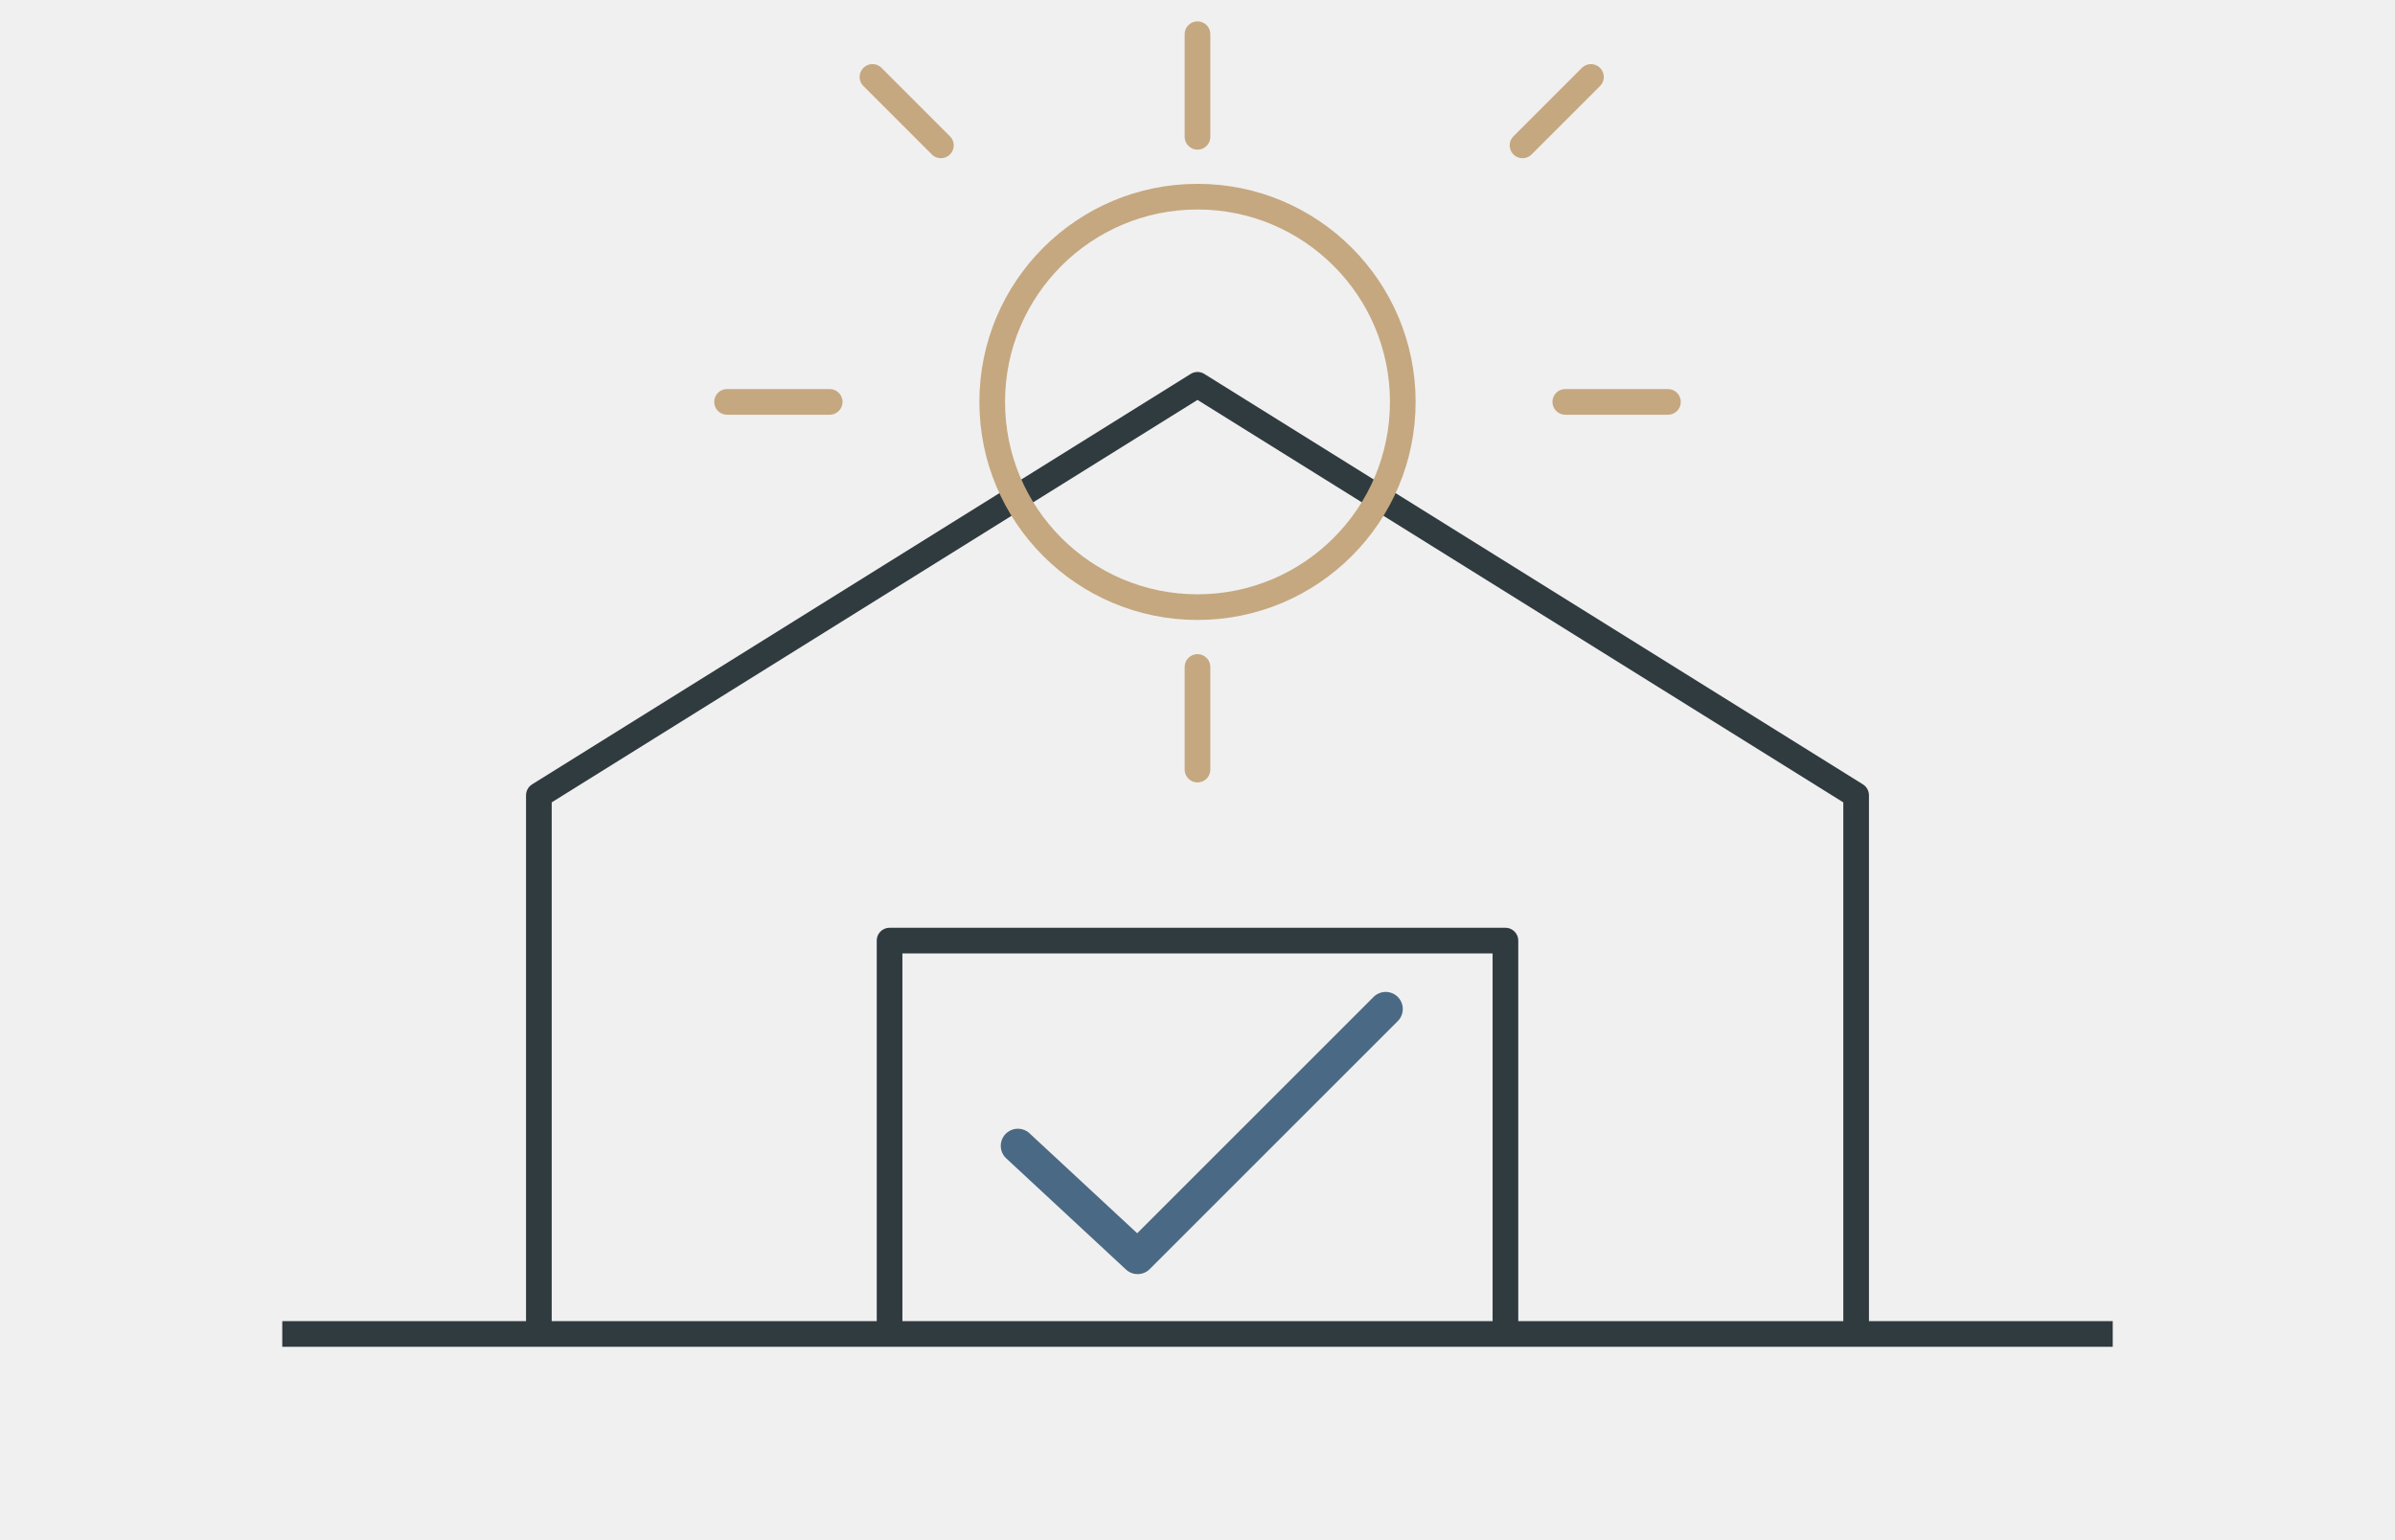
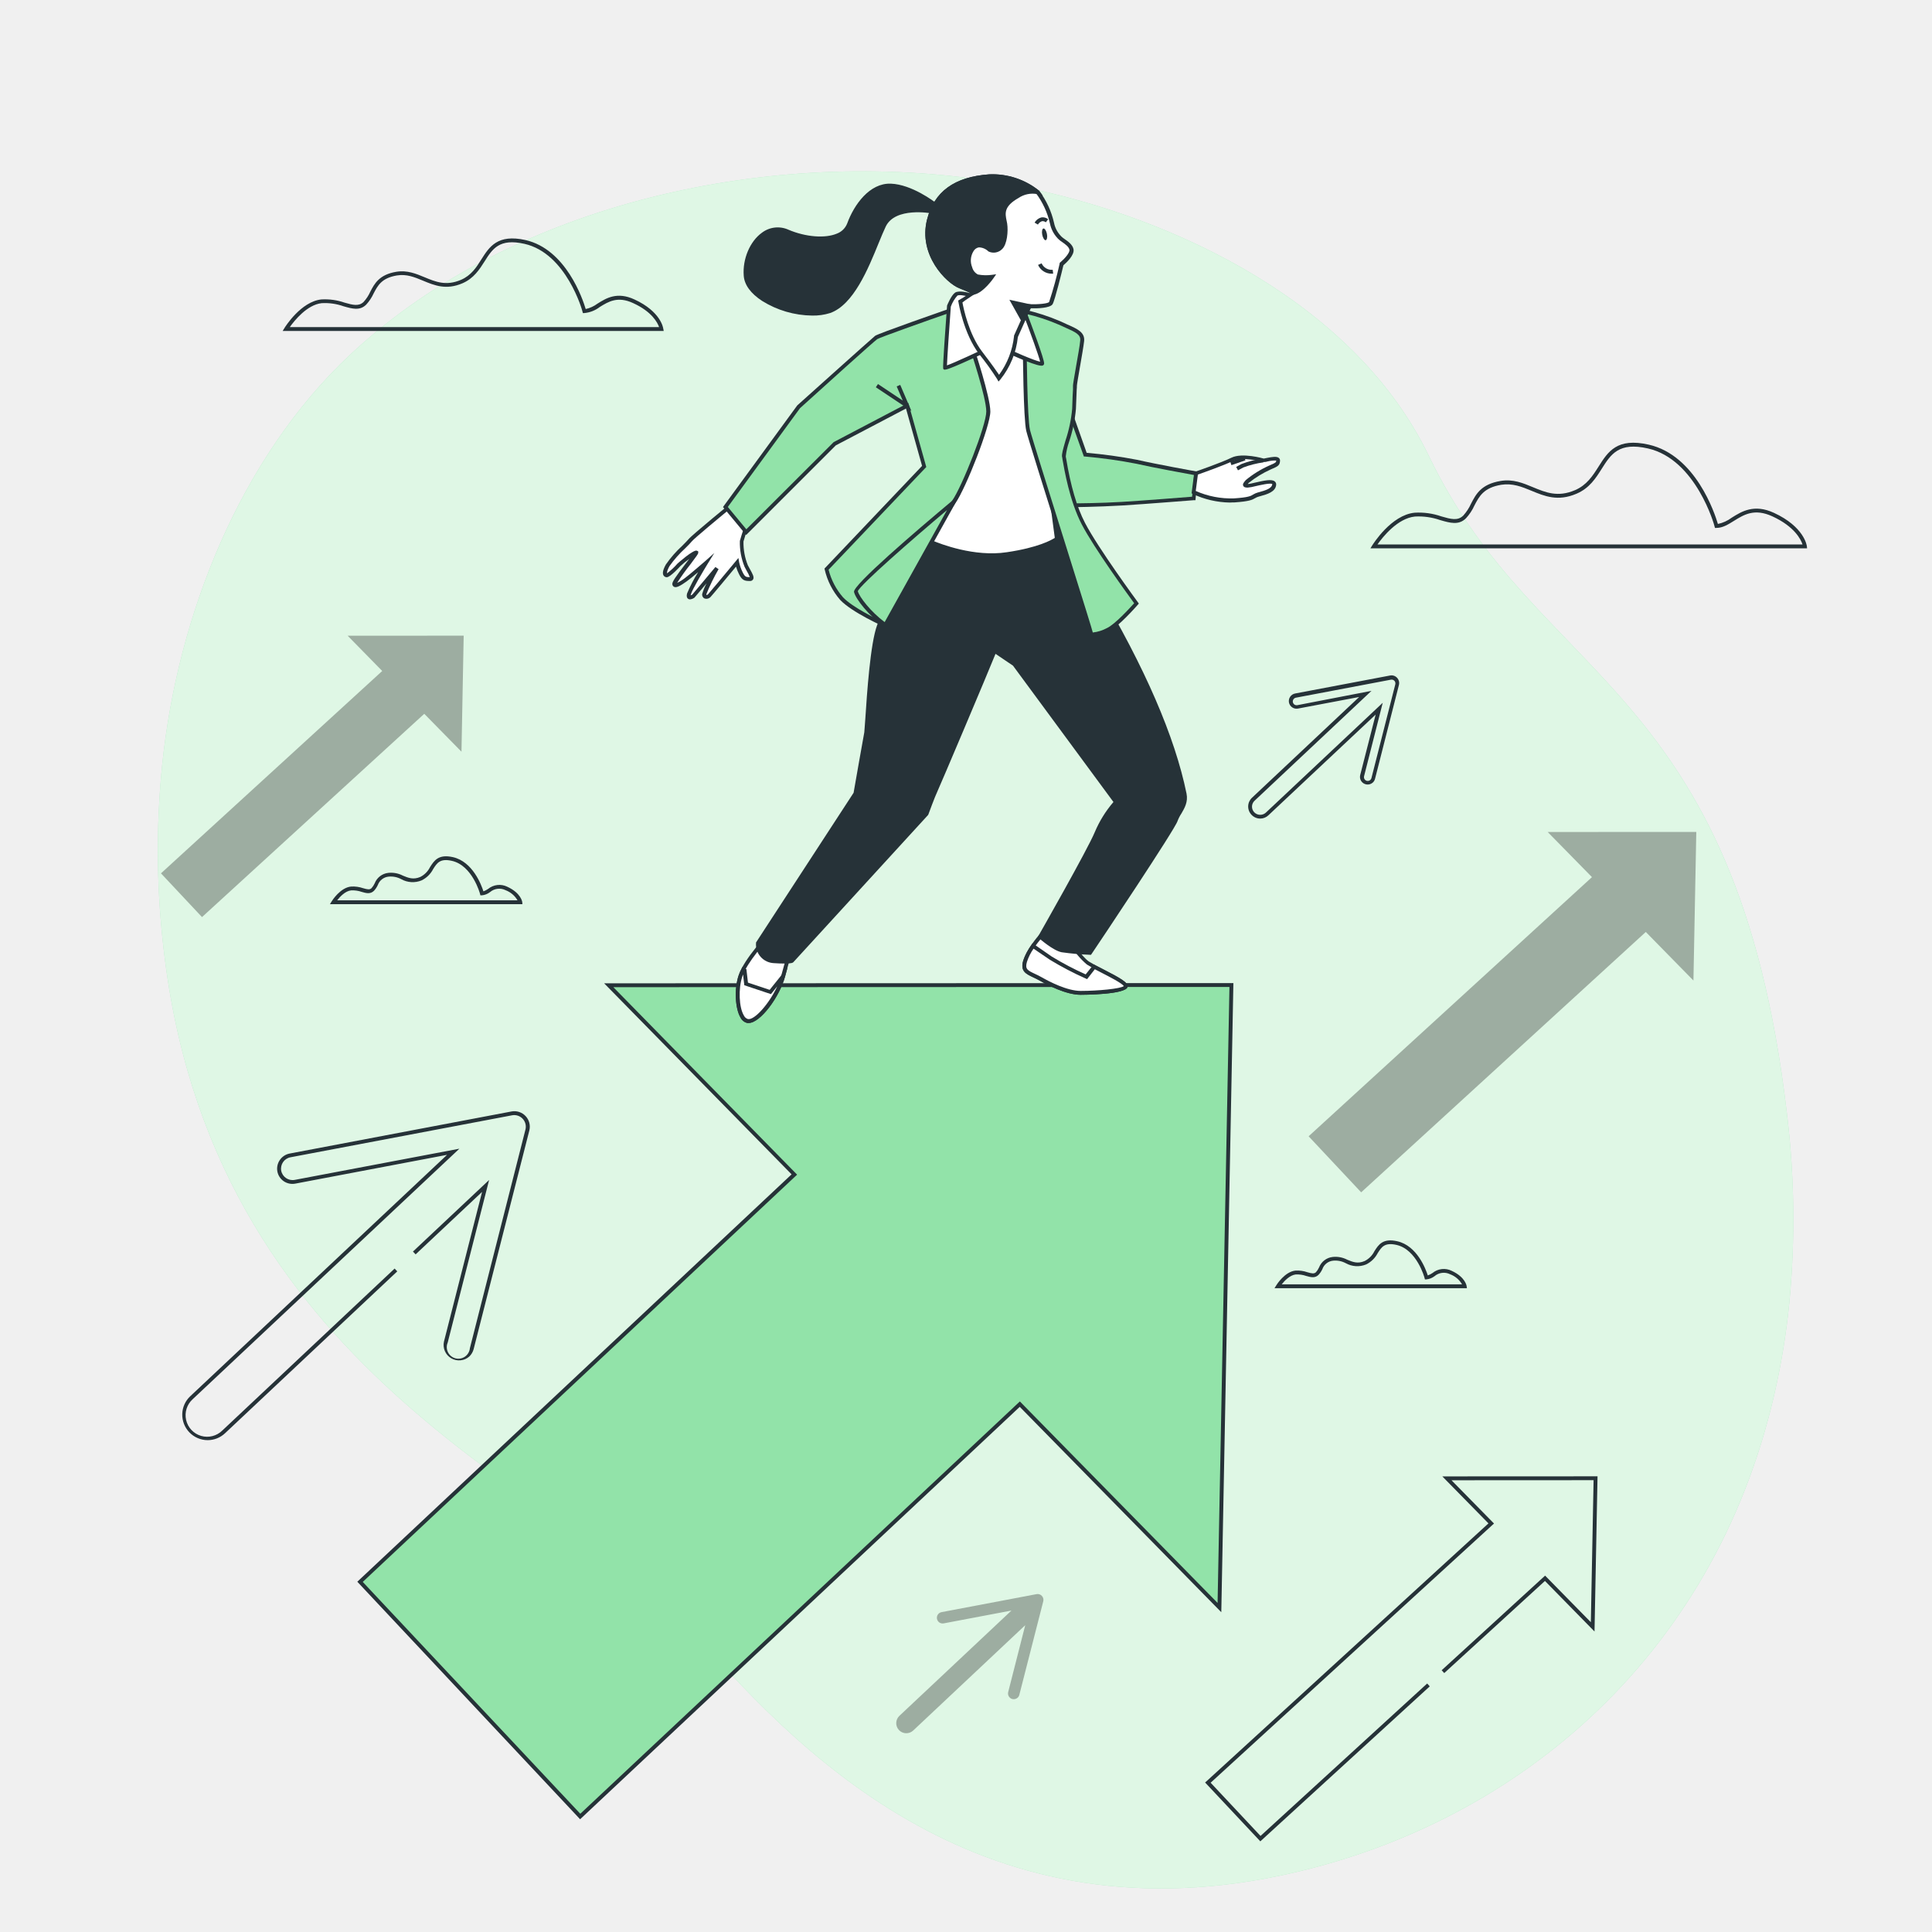
- <svg xmlns="http://www.w3.org/2000/svg" viewBox="0 0 280 180" fill="none" aria-hidden="true">
-   <path d="M33 156h214M63 156V93l77-48 77 48v63M104 156v-46h72v46" stroke="#303B40" stroke-width="3" stroke-linejoin="round" />
-   <circle cx="140" cy="47" r="24" stroke="#C5A880" stroke-width="3" />
-   <path d="M140 4v12M140 78v12M97 47h-12M195 47h-12M110 17l-8-8M178 17l8-8" stroke="#C5A880" stroke-width="3" stroke-linecap="round" />
-   <path d="m119 134 14 13 29-29" stroke="#4A6984" stroke-width="4" stroke-linecap="round" stroke-linejoin="round" />
+ <svg xmlns="http://www.w3.org/2000/svg" viewBox="0 0 500 500">
+   <g id="background-simple">
+     <path d="M264.53,48.35C305,56.49,351,79,369.78,118c28.41,59,79.52,58.38,92.65,170a226.62,226.62,0,0,1,.65,49.09,188.15,188.15,0,0,1-3.89,23.76C443.32,429.93,391,473,331,485.48c-78.91,16.43-125.69-33-153.65-65.47S56.43,357.83,42.66,248.15A219.41,219.41,0,0,1,42,197.7C46,159.4,62,118.57,90.67,91.74q3.22-3,6.65-5.85C141.9,49,209.36,37.25,264.53,48.35Z" style="fill:#92E3A9" />
+     <path d="M264.53,48.35C305,56.49,351,79,369.78,118c28.41,59,79.52,58.38,92.65,170a226.62,226.62,0,0,1,.65,49.09,188.15,188.15,0,0,1-3.89,23.76C443.32,429.93,391,473,331,485.48c-78.91,16.43-125.69-33-153.65-65.47S56.43,357.83,42.66,248.15A219.41,219.41,0,0,1,42,197.7C46,159.4,62,118.57,90.67,91.74q3.22-3,6.65-5.85C141.9,49,209.36,37.25,264.53,48.35Z" style="fill:#fff;opacity:0.7" />
+   </g>
+   <g id="Arrows">
+     <polygon points="439 215.3 400.54 215.32 412 227 338.67 294.07 352.27 308.57 425.93 241.19 438.26 253.76 439 215.3" style="opacity:0.3" />
+     <polygon points="326.17 476.54 311.88 461.31 312.26 460.97 385.21 394.25 373.27 382.09 413.44 382.07 412.66 422.23 399.83 409.15 373.77 432.99 373.1 432.26 399.87 407.77 411.71 419.83 412.42 383.07 375.65 383.09 386.65 394.29 386.26 394.64 313.31 461.37 326.22 475.14 369.35 435.69 370.02 436.43 326.17 476.54" style="fill:#263238" />
+     <polygon points="120 164.51 89.97 164.52 98.92 173.65 41.66 226.02 52.28 237.34 109.8 184.73 119.43 194.54 120 164.51" style="opacity:0.3" />
+     <path d="M53.75,372.71a6.59,6.59,0,0,1-6.58-6.79,6.54,6.54,0,0,1,2.07-4.58l66.46-62.47-39.27,7.45a4,4,0,0,1-3-.62,3.93,3.93,0,0,1-1.65-2.54A4,4,0,0,1,75,298.53l57.42-10.89a4,4,0,0,1,4.58,4.88l-14.42,56.63a4.08,4.08,0,0,1-1.12,1.91,4,4,0,0,1-6.56-3.87l9.86-38.73-17.2,16.17-.69-.73,19.71-18.52-10.71,42.06a3,3,0,1,0,5.74,1.46L136,292.27a3,3,0,0,0-3.43-3.64L75.14,299.51A3,3,0,0,0,72.78,303a3,3,0,0,0,3.46,2.36l42.65-8.08-69,64.81a5.58,5.58,0,1,0,7.64,8.13l44.6-41.92.68.73-44.6,41.92A6.56,6.56,0,0,1,53.75,372.71Z" style="fill:#263238" />
+     <path d="M326.13,211.85a3.11,3.11,0,0,1-2.26-1,3.1,3.1,0,0,1,.14-4.39l27.74-26.08-15.85,3a2,2,0,0,1-2.32-1.58,2,2,0,0,1,1.58-2.32l24.59-4.66a1.94,1.94,0,0,1,1.81.59h0a2,2,0,0,1,.48,1.85l-6.17,24.25a2,2,0,0,1-.57,1,2,2,0,0,1-3.06-.43,2,2,0,0,1-.22-1.51l4-15.64L328.26,211A3.08,3.08,0,0,1,326.13,211.85Zm28.81-33.06-30.25,28.43a2.1,2.1,0,0,0-.09,3,2.15,2.15,0,0,0,3,.09l30.25-28.43-4.83,19a1,1,0,0,0,.11.75,1,1,0,0,0,.6.45,1,1,0,0,0,.92-.24,1,1,0,0,0,.28-.48l6.17-24.25a1,1,0,0,0-.23-.92h0a1,1,0,0,0-.9-.29l-24.59,4.66a1,1,0,0,0-.79,1.15,1,1,0,0,0,.41.63,1,1,0,0,0,.74.16Z" style="fill:#263238" />
+     <path d="M269.62,413a1.47,1.47,0,0,0-1.36-.44l-24.59,4.66a1.48,1.48,0,1,0,.55,2.91l17.54-3.32-29,27.25a2.61,2.61,0,0,0-.11,3.68,2.61,2.61,0,0,0,3.68.12l29-27.26-4.41,17.3a1.49,1.49,0,0,0,1.07,1.81,1.53,1.53,0,0,0,1.39-.36,1.45,1.45,0,0,0,.42-.72L270,414.4A1.48,1.48,0,0,0,269.62,413Z" style="opacity:0.3" />
+   </g>
+   <g id="Clouds">
+     <path d="M467.67,141.9h-113l.47-.76c.2-.32,4.9-7.85,10.95-8.45a17.75,17.75,0,0,1,6.92.95c2.47.71,4.25,1.22,5.69-.22a11.92,11.92,0,0,0,2-3.06c1.28-2.48,2.61-5.05,7.66-5.89,3.2-.54,5.83.56,8.37,1.62,3.31,1.37,6.43,2.67,10.89.76,3.05-1.31,4.6-3.75,6.09-6.1,2.45-3.88,4.77-7.54,13-5.67,12.14,2.76,17.09,17.82,17.88,20.52a9.11,9.11,0,0,0,3.59-1.63c2.57-1.61,5.78-3.62,10.93-1.24,7.79,3.6,8.48,8.41,8.5,8.61Zm-111.18-1h110c-.43-1.3-2.06-4.62-7.78-7.26-4.66-2.15-7.37-.46-10,1.18-1.48.92-2.88,1.8-4.49,1.8h-.39l-.1-.37c0-.18-4.77-17.36-17.24-20.19-7.55-1.72-9.58,1.5-11.94,5.22-1.57,2.49-3.2,5.06-6.54,6.49-4.84,2.08-8.31.63-11.66-.76-2.52-1.05-4.91-2-7.83-1.55-4.55.75-5.71,3-6.94,5.36a12.35,12.35,0,0,1-2.18,3.3c-1.86,1.87-4.09,1.23-6.68.48a17,17,0,0,0-6.54-.92C361.68,134.13,357.83,139,356.49,140.9Z" style="fill:#263238" />
+     <path d="M135.2,234H85.39l.47-.76c.09-.15,2.2-3.53,5-3.8a8.06,8.06,0,0,1,3.1.42c1.11.32,1.7.46,2.19,0a5,5,0,0,0,.82-1.26,4.26,4.26,0,0,1,3.52-2.7,6.67,6.67,0,0,1,3.79.72c1.38.57,2.68,1.11,4.5.33a5.66,5.66,0,0,0,2.51-2.54c1.07-1.68,2.17-3.43,5.94-2.58,5.11,1.17,7.35,7.18,7.88,8.85a5.1,5.1,0,0,0,1.2-.62,4.63,4.63,0,0,1,5-.56c3.52,1.63,3.84,3.86,3.85,4Zm-47.94-1h46.67a6,6,0,0,0-3.07-2.61,3.68,3.68,0,0,0-4.05.49,4,4,0,0,1-2.1.83h-.39l-.09-.37c0-.08-2-7.36-7.27-8.55-3.07-.7-3.86.55-4.87,2.14a6.58,6.58,0,0,1-3,2.92,6.07,6.07,0,0,1-5.27-.33,5.71,5.71,0,0,0-3.24-.65,3.3,3.3,0,0,0-2.8,2.17,5.86,5.86,0,0,1-1,1.5c-.93.93-2.07.6-3.17.28a7.2,7.2,0,0,0-2.73-.39C89.37,230.58,88,232.05,87.26,233Z" style="fill:#263238" />
+     <path d="M379.64,333.39h-49.8l.47-.76c.08-.14,2.19-3.52,4.95-3.8a7.94,7.94,0,0,1,3.11.43c1.1.31,1.7.45,2.19,0a4.89,4.89,0,0,0,.81-1.25,4.27,4.27,0,0,1,3.53-2.71,6.62,6.62,0,0,1,3.78.72c1.38.57,2.68,1.12,4.5.33a5.63,5.63,0,0,0,2.51-2.53c1.07-1.69,2.18-3.44,5.94-2.58,5.11,1.16,7.35,7.17,7.88,8.84a5,5,0,0,0,1.21-.62,4.61,4.61,0,0,1,5-.56c3.52,1.63,3.84,3.86,3.85,4Zm-47.94-1h46.68a6,6,0,0,0-3.08-2.61,3.68,3.68,0,0,0-4.05.5,4.11,4.11,0,0,1-2.1.82h-.38l-.1-.37c0-.07-2-7.36-7.26-8.55-3.08-.7-3.87.56-4.87,2.14a6.66,6.66,0,0,1-3,2.92,6.08,6.08,0,0,1-5.27-.33,5.71,5.71,0,0,0-3.24-.65,3.29,3.29,0,0,0-2.8,2.18,5.61,5.61,0,0,1-1,1.5c-.92.92-2.06.59-3.17.28a7.14,7.14,0,0,0-2.73-.39C333.82,330,332.43,331.46,331.7,332.39Z" style="fill:#263238" />
+     <path d="M171.77,85.65H73.15l.47-.76c.17-.28,4.28-6.87,9.58-7.4a15.56,15.56,0,0,1,6,.84c2.13.61,3.66,1,4.89-.18a9.89,9.89,0,0,0,1.74-2.65c1.07-2.07,2.29-4.42,6.72-5.16,2.8-.47,5.11.49,7.33,1.41,2.87,1.19,5.57,2.32,9.43.67,2.64-1.14,4-3.25,5.27-5.3,2.06-3.24,4.18-6.6,11.4-5,10.53,2.39,14.86,15.37,15.6,17.86a8,8,0,0,0,3.05-1.4c2.25-1.41,5.06-3.17,9.57-1.08,6.83,3.14,7.43,7.37,7.45,7.55ZM75,84.65h95.57c-.41-1.18-1.87-4-6.72-6.21-4-1.85-6.36-.39-8.62,1a7.71,7.71,0,0,1-4,1.58h-.38l-.1-.37c0-.15-4.15-15.08-15-17.54-6.53-1.49-8.29,1.3-10.33,4.52-1.31,2.07-2.8,4.42-5.73,5.68-4.24,1.82-7.27.55-10.21-.67-2.18-.91-4.25-1.77-6.78-1.35-3.93.66-4.93,2.6-6,4.64a11.32,11.32,0,0,1-1.92,2.9c-1.65,1.64-3.61,1.08-5.88.43a14.46,14.46,0,0,0-5.67-.8C79.5,78.87,76.21,82.93,75,84.65Z" style="fill:#263238" />
+   </g>
+   <g id="Character">
+     <polygon points="318.69 254.92 157.54 254.98 205.57 303.94 93.18 409.38 150.16 470.11 263.92 363.39 315.59 416.04 318.69 254.92" style="fill:#92E3A9" />
+     <path d="M150.13,470.82,92.47,409.35,204.86,303.92l-48.51-49.44h1.19l161.66-.06-3.13,162.82-52.16-53.15ZM93.88,409.4l56.3,60L263.94,362.69l51.17,52.15,3.07-159.42-159.45.06L206.29,304Z" style="fill:#263238" />
+     <path d="M194.1,133.94s-2,5.17-2.15,6.13a16,16,0,0,0,1.19,6.46c1,1.82,2,3.33,1,3.33s-1.61,0-2.36-1.51a11.13,11.13,0,0,1-1-2.79s-6.77,8.17-7.2,8.6-1.4.54-1.29-.43,3.22-6.67,3.22-6.67l-6,7.21s-1.61,1.07-1.18-.54,4.41-8.06,4.41-8.06-4.2,3.65-5.27,4.4-2.8,1.94-2.91,1.08,5.49-7.53,5.59-8.07-4,2.59-4.4,3.12-2.58,2.69-3.12,2.69-.86-.64.21-2.58,4.95-5.38,5.81-6.45,12-10.22,12-10.22Z" style="fill:#fff" />
+     <path d="M178.58,155.12a.81.81,0,0,1-.51-.16c-.34-.24-.43-.7-.26-1.36a37.89,37.89,0,0,1,2.87-5.53c-1.16,1-2.42,2-3,2.41-1.63,1.15-2.58,1.68-3.22,1.4a.81.81,0,0,1-.46-.67c-.08-.59.66-1.71,3.75-5.75l.62-.81a20,20,0,0,0-2.3,1.87s-2.57,2.87-3.51,2.87a1,1,0,0,1-.84-.46c-.34-.57-.14-1.51.62-2.86a28.81,28.81,0,0,1,4.24-4.84c.72-.73,1.34-1.35,1.61-1.68.87-1.09,11-9.35,12.12-10.29l.39-.32,3.94,4.92-.11.27a56.23,56.23,0,0,0-2.12,6,15.7,15.7,0,0,0,1.13,6.16c.17.33.35.64.51.94.74,1.33,1.19,2.13.85,2.72a.89.89,0,0,1-.84.41c-1.22,0-2-.08-2.81-1.78a12.63,12.63,0,0,1-.77-1.94c-1.75,2.11-6.23,7.5-6.6,7.87a1.47,1.47,0,0,1-1.58.36,1.07,1.07,0,0,1-.56-1.2,13.73,13.73,0,0,1,1.13-2.72l-3.15,3.73A2.36,2.36,0,0,1,178.58,155.12Zm6.28-12-1.73,2.81c-1.09,1.78-4,6.66-4.35,7.93a1.39,1.39,0,0,0-.05.23,2.62,2.62,0,0,0,.42-.2l6-7.15.82.56a48.43,48.43,0,0,0-3.17,6.49.49.49,0,0,0,0,.19.61.61,0,0,0,.43-.17c.31-.31,4.46-5.29,7.18-8.57l.69-.84.18,1.08a11.11,11.11,0,0,0,.93,2.65c.6,1.2.87,1.23,1.84,1.23a10.15,10.15,0,0,0-.81-1.64l-.53-1a16.38,16.38,0,0,1-1.23-6.74,53,53,0,0,1,2.07-6l-2.94-3.68c-4.48,3.67-11,9.08-11.58,9.82-.3.38-.91,1-1.68,1.76a28.86,28.86,0,0,0-4.08,4.62c-.81,1.46-.63,1.87-.63,1.87a17.94,17.94,0,0,0,2.71-2.53s4.14-3.71,5-3.32l.35.17,0,.44c-.06.29-.44.81-2,2.89a55.08,55.08,0,0,0-3.45,4.82,11,11,0,0,0,2-1.23c1-.72,5.19-4.33,5.23-4.37Z" style="fill:#263238" />
+     <path d="M199.35,241.72s-6.26,6.46-7.72,10.84-.62,11.25,1.88,11.67,7.71-6.25,9.17-11.67,2.3-8.13,2.3-8.13Z" style="fill:#fff" />
+     <path d="M193.74,264.75a1.55,1.55,0,0,1-.31,0,2.6,2.6,0,0,1-1.77-1.38c-1.42-2.36-1.66-7.48-.5-10.94,1.48-4.44,7.57-10.76,7.83-11l.25-.26,6.34,3-.13.41s-.84,2.77-2.28,8.12S196.78,264.75,193.74,264.75Zm5.72-22.43c-1.17,1.25-6.11,6.66-7.35,10.39-1.06,3.18-.87,8,.41,10.11a1.72,1.72,0,0,0,1.07.92c2.06.34,7.16-5.93,8.61-11.31,1.13-4.19,1.89-6.79,2.17-7.74Z" style="fill:#263238" />
+     <path d="M202.68,252.56l-3.33,4.17-6.26-2.09-.41-3.54-.32-.21a11.79,11.79,0,0,0-.73,1.67c-1.46,4.37-.62,11.25,1.88,11.67S201.22,258,202.68,252.56Z" style="fill:#fff" />
+     <path d="M193.74,264.75a1.55,1.55,0,0,1-.31,0,2.6,2.6,0,0,1-1.77-1.38c-1.42-2.36-1.66-7.48-.5-10.94a11.25,11.25,0,0,1,.76-1.74l.25-.5,1,.65.4,3.46,5.62,1.87,4.62-5.76-.62,2.31C201.76,257.91,196.78,264.75,193.74,264.75Zm-1.44-12.56c-.07.18-.14.36-.19.52-1.06,3.18-.87,8,.41,10.11a1.72,1.72,0,0,0,1.07.92c1.69.28,5.47-3.95,7.55-8.46l-1.62,2-6.89-2.3Z" style="fill:#263238" />
+     <path d="M277.37,244.24s2.08,3.54,4.17,5,10,4.79,9.79,6S282.79,257,279.66,257s-7.3-1.87-10.22-3.54-5-1.67-4.17-4.59,4-6.46,4-6.46Z" style="fill:#fff" />
+     <path d="M279.66,257.45c-3.74,0-8.56-2.52-10.46-3.61-.65-.37-1.27-.66-1.82-.92-1.87-.88-3.35-1.58-2.59-4.24.86-3,3.94-6.5,4.07-6.65l.2-.22,8.63,2,.11.18s2.05,3.47,4,4.85a39.48,39.48,0,0,0,3.67,2c4.54,2.33,6.51,3.46,6.34,4.53C291.48,257.43,280.14,257.45,279.66,257.45Zm-10.24-14.53c-.68.81-3,3.67-3.66,6-.53,1.84.17,2.17,2.05,3.06.56.26,1.2.56,1.88.95,1.83,1.05,6.47,3.48,10,3.48,4.48,0,10.36-.57,11.15-1.25-.41-.72-3.76-2.43-5.78-3.47a39.48,39.48,0,0,1-3.78-2.08,19.36,19.36,0,0,1-4.2-5Z" style="fill:#263238" />
+     <path d="M291.33,255.28c.17-1-5.08-3.43-8.15-5.08l-2.06,2.58A83.69,83.69,0,0,1,272,248l-4.6-3.18a15,15,0,0,0-2.08,4c-.83,2.92,1.26,2.92,4.17,4.59s7.09,3.54,10.22,3.54S291.13,256.54,291.33,255.28Z" style="fill:#fff" />
+     <path d="M279.66,257.45c-3.74,0-8.56-2.52-10.46-3.61-.65-.37-1.27-.66-1.82-.92-1.87-.88-3.35-1.58-2.59-4.24a15.15,15.15,0,0,1,2.15-4.15l.28-.41.41.28,4.6,3.18a77.9,77.9,0,0,0,8.74,4.59l2.08-2.6.37.19c.62.34,1.33.7,2.06,1.08,4.55,2.33,6.52,3.46,6.35,4.53h0C291.48,257.43,280.14,257.45,279.66,257.45Zm-12.18-11.94a12.92,12.92,0,0,0-1.72,3.45c-.53,1.84.17,2.17,2.05,3.06.56.26,1.2.56,1.88.95,1.83,1.05,6.47,3.48,10,3.48,4.48,0,10.36-.57,11.15-1.25-.41-.72-3.76-2.43-5.78-3.47l-1.72-.89-2,2.56-.36-.16a82.79,82.79,0,0,1-9.25-4.84Zm23.36,9.76Z" style="fill:#263238" />
+     <path d="M306.58,205.43C301.39,180,283,151.67,282.37,150.21s-5-13.13-5-13.13-17.31,1.88-22.52,1.25-18.76-2.92-18.76-2.92v5.84s-6.33,14.61-8.62,20.7-3,26.4-3.3,27.67-2.79,15.74-2.79,15.74l-25.22,38.71s-.16,4.44,4.15,4.69,4.65-.07,4.65-.07l34.82-38.13s1.77-4.82,2.28-5.84,14.62-34.25,15.33-36.32l5.11,3.45,26.33,35.69a28.88,28.88,0,0,0-5,7.93c-1.88,4.58-14.59,26.89-14.59,26.89s3.54,3.13,5.62,3.54a72.77,72.77,0,0,0,7.26.65s21.56-32.17,22.18-34.26S307.19,208.41,306.58,205.43Z" style="fill:#263238" />
+     <path d="M203.06,249.36c-.68,0-1.59,0-2.78-.1a4.83,4.83,0,0,1-4.62-5.21v-.14l25.25-38.74c.24-1.39,2.53-14.43,2.77-15.65,0-.26.15-1.67.26-3.46.42-6.34,1.28-19.53,3.06-24.28,2.17-5.78,8-19.36,8.59-20.63v-6.33l.58.1c.14,0,13.6,2.3,18.74,2.92s22.23-1.24,22.4-1.26l.39,0,.13.37c.05.11,4.38,11.68,5,13.11.07.16.53.94,1.12,1.92,12.35,20.75,20.13,38.71,23.12,53.39h0c.44,2.16-.5,3.75-1.32,5.16a9.31,9.31,0,0,0-1,1.95c-.63,2.09-20,31.09-22.24,34.39l-.16.23h-.28a72.26,72.26,0,0,1-7.33-.66c-2.19-.43-5.72-3.52-5.87-3.66l-.3-.26.2-.36c.13-.22,12.72-22.33,14.57-26.83a29.45,29.45,0,0,1,4.82-7.77l-26-35.29-4.52-3.06c-2,5-14.59,34.72-15.12,35.79s-2.25,5.74-2.26,5.78l-.1.17L205.33,249C205.21,249.14,205,249.36,203.06,249.36Zm-6.4-5.14a3.84,3.84,0,0,0,3.68,4,19.32,19.32,0,0,0,4.33,0l34.67-38c.26-.69,1.79-4.83,2.27-5.79.1-.19,14.48-33.84,15.31-36.27l.21-.62,5.77,3.94,26.58,36-.28.31a28.55,28.55,0,0,0-4.91,7.77c-1.76,4.29-12.71,23.6-14.42,26.59.89.75,3.5,2.85,5.09,3.16,1.75.35,5.8.57,6.9.63,8.65-12.91,21.52-32.42,22-33.89a9.69,9.69,0,0,1,1.06-2.17c.77-1.31,1.56-2.66,1.2-4.45-3-14.57-10.71-32.43-23-53.07-.77-1.3-1.09-1.83-1.18-2.05-.57-1.32-4.12-10.77-4.88-12.79-2.64.28-17.4,1.79-22.24,1.21-4.55-.55-15.54-2.38-18.2-2.83l0,5.45c-.07.15-6.36,14.67-8.61,20.68-1.73,4.61-2.59,17.7-3,24-.14,2.2-.22,3.28-.28,3.59-.25,1.25-2.76,15.58-2.79,15.72l-.07.19Z" style="fill:#263238" />
+     <path d="M252.19,79.81l-8.51,3.62s6,23,5.61,25-8.53,31.79-8.53,31.79,10.13,4.71,19.9,3.26,12.85-4,12.85-4-4.67-34.69-4.67-36.14.54-18.82.54-18.82S260.87,78.18,252.19,79.81Z" style="fill:#fff" />
+     <path d="M256.72,144.23a43.06,43.06,0,0,1-16.17-3.58l-.38-.18.11-.41c.08-.3,8.17-29.81,8.52-31.75.25-1.37-3.3-15.91-5.6-24.76l-.11-.41,9-3.82c8.79-1.65,17.22,4.53,17.58,4.79l.21.16v.26c0,.17-.54,17.38-.54,18.8,0,1.12,3.05,24.08,4.67,36.07l0,.28-.21.17c-.13.11-3.3,2.64-13.09,4.09A27.38,27.38,0,0,1,256.72,144.23Zm-15.36-4.32c1.93.82,10.79,4.3,19.23,3,8.08-1.19,11.53-3.15,12.39-3.71-.49-3.63-4.64-34.5-4.64-35.91s.46-16.28.53-18.56c-1.34-.94-8.93-5.87-16.54-4.48l-8.05,3.43c1,3.74,5.86,22.82,5.51,24.77S242.39,136.14,241.36,139.91Z" style="fill:#263238" />
+     <path d="M276.57,105.67l4.25,12a126.25,126.25,0,0,1,13.36,1.87c4.87,1.12,15.36,3,15.36,3l-.62,6.49s-12.37,1-18.61,1.37-13.36.38-13.36.38l-5.87-14Z" style="fill:#92E3A9" />
+     <path d="M277,131.27h-.33l-6.09-14.51,6.12-12.37,4.53,12.8A125.8,125.8,0,0,1,294.29,119c4.81,1.11,15.23,3,15.34,3l.45.08-.7,7.37-.42,0c-.13,0-12.44,1-18.62,1.37S277,131.27,277,131.27Zm-5.32-14.47,5.65,13.47c1.48,0,7.6-.05,13-.38s16-1.16,18.18-1.34l.54-5.61c-2.07-.38-10.68-1.94-14.93-2.92a128.33,128.33,0,0,0-13.29-1.87l-.32,0-4-11.18Z" style="fill:#263238" />
+     <path d="M265.21,89.81s.13,18.48.87,21.6,16.27,51.85,16.27,52.47,1.75.25,4.25-.87,7.49-6.87,7.49-6.87-10.26-13.91-13.75-20.65-4.76-16-5-17.33,2.49-7.87,2.62-12.37.25-5.24.25-6,1.62-9.24,1.87-11.62-2.5-3-5.87-4.62a55.34,55.34,0,0,0-9.09-2.94Z" style="fill:#92E3A9" />
+     <path d="M282.88,164.68a1.35,1.35,0,0,1-.69-.16.77.77,0,0,1-.34-.64c-.12-.59-3.79-12.28-7.34-23.6-4.19-13.33-8.52-27.11-8.91-28.75-.76-3.14-.88-21-.89-21.72L264.6,80l.62.15a53.72,53.72,0,0,1,9.2,3c.64.31,1.25.58,1.83.84,2.55,1.12,4.56,2,4.32,4.29-.14,1.27-.65,4.24-1.11,6.86-.36,2.06-.76,4.39-.76,4.7s0,.55-.05,1c0,.79-.12,2.12-.2,5a37.44,37.44,0,0,1-1.77,8.49,16.8,16.8,0,0,0-.86,3.77c0,.13.05.32.1.58,1.14,7,2.78,12.6,4.86,16.61,3.44,6.63,13.61,20.44,13.71,20.58l.24.33-.26.3c-.21.24-5.1,5.84-7.67,7A11.21,11.21,0,0,1,282.88,164.68Zm0-.83v0Zm0-.17a9.87,9.87,0,0,0,3.58-1.13c2.05-.92,6-5.26,7.06-6.44-1.57-2.14-10.38-14.27-13.56-20.39s-4.53-14.26-5-16.91c0-.25-.07-.44-.1-.57-.12-.66.22-1.9.89-4.22a36.49,36.49,0,0,0,1.73-8.24c.08-2.89.16-4.23.21-5,0-.43,0-.69,0-1s.28-2,.78-4.87c.45-2.61,1-5.56,1.09-6.8.16-1.48-1.17-2.14-3.72-3.27-.59-.26-1.22-.53-1.87-.84a49.94,49.94,0,0,0-8.37-2.76l.1,8.54c0,.19.13,18.46.86,21.49.39,1.61,4.91,16,8.89,28.69C281,157.69,282.57,162.67,282.81,163.68Z" style="fill:#263238" />
+     <path d="M251.48,90s4.27,12.82,4.27,16.54-6.31,19.64-8.91,23.36-17.71,31.94-17.71,31.94-8.36-3.72-11.34-6.88a17.88,17.88,0,0,1-3.9-7.62l25.27-26.58L234.75,105,216,114.86l-22.86,22.86-5.39-6.5,18.92-25.92s19.37-17.39,20.11-18,20.44-7.43,20.44-7.43Z" style="fill:#92E3A9" />
+     <path d="M229.35,162.44l-.42-.19c-.35-.15-8.49-3.79-11.5-7a18.23,18.23,0,0,1-4-7.86l-.05-.25.18-.19,25.07-26.38-4.16-14.84-18.16,9.53-23.2,23.19-6-7.23,19.22-26.3c.79-.71,19.39-17.41,20.14-18s17.28-6.35,20.58-7.5l.44-.16L252,89.8c.18.52,4.3,12.94,4.3,16.7s-6.31,19.8-9,23.65c-2.56,3.65-17.53,31.6-17.68,31.88Zm-14.91-15a17.32,17.32,0,0,0,3.72,7.13c2.49,2.65,9,5.77,10.75,6.57,2-3.64,15.07-28.08,17.52-31.58,2.56-3.66,8.82-19.47,8.82-23.07S251.2,90.7,251,90.13l-4.08-9.58c-7.77,2.71-19.17,6.76-19.88,7.21s-14.62,13-20,17.88L188.36,131.2l4.79,5.78,22.6-22.56,19.32-10.14,4.65,16.58Z" style="fill:#263238" />
+     <polygon points="235.87 106.36 226.67 100.22 227.22 99.39 233.63 103.66 232.06 100 232.98 99.61 235.87 106.36" style="fill:#263238" />
+     <path d="M246.84,129.86s-25.7,21.53-25.33,23.2,3.72,5.95,7.62,8.74Z" style="fill:#92E3A9" />
+     <path d="M229.3,162.53l-.46-.33c-3.89-2.77-7.4-7.13-7.82-9-.38-1.71,15.81-15.58,25.5-23.69l2.06-1.73ZM222,153c.4,1.5,3.38,5.35,6.95,8L245.09,132C235.69,139.92,222.64,151.34,222,153Zm0,0Z" style="fill:#263238" />
+     <path d="M251.09,76.37s-2.76-.88-3.63-.25-1.88,3.13-1.88,3.13-1.13,15.39-1,15.9,13.14-5.76,13.14-5.76,11.89,5.63,12,4.63-4.63-13.4-4.63-13.4Z" style="fill:#fff" />
+     <path d="M244.57,95.66a.38.38,0,0,1-.19,0l-.21-.1-.08-.25c-.12-.51.57-10.28,1-16.06l0-.15c.11-.27,1.09-2.66,2.06-3.35s3.56,0,4.07.18l14.25,4.33.08.22c1.13,2.94,4.8,12.6,4.67,13.64a.61.61,0,0,1-.32.46c-.93.52-7.1-2.19-12.2-4.6C247.12,95,245.09,95.66,244.57,95.66Zm1.5-16.3c-.39,5.33-.92,13.09-1,15.2,1.86-.64,8.35-3.66,12.44-5.62l.21-.11.22.11c4.61,2.18,9.76,4.38,11.25,4.67-.37-1.58-2.46-7.35-4.46-12.58l-13.79-4.19c-1.22-.38-2.78-.61-3.19-.32A8.92,8.92,0,0,0,246.07,79.36Z" style="fill:#263238" />
+     <path d="M268.59,49.74A18.91,18.91,0,0,0,256,45.62C250,46.05,242.66,48,240.4,56.94s4.94,15.94,8,17.18a20.12,20.12,0,0,1,3.6,1.64s-1.44,1-2.47,1.65l-1,.62s1.23,8,5.24,13.27a71.15,71.15,0,0,1,4.74,6.58,20.75,20.75,0,0,0,4.42-10.8l3.5-7.82s4.94.21,5.55-.82,2.78-10.08,2.78-10.08,2.88-2.37,2.57-3.81-2.46-2.37-3.08-3.09a7.45,7.45,0,0,1-2-3.7A21.39,21.39,0,0,0,268.59,49.74Z" style="fill:#fff" />
+     <path d="M258.41,98.75l-.34-.63a73.42,73.42,0,0,0-4.69-6.52c-4-5.28-5.29-13.16-5.35-13.5l-.05-.33L249.3,77c.57-.34,1.28-.82,1.78-1.17-.5-.24-1.37-.64-2.84-1.23-3.31-1.32-10.65-8.55-8.32-17.77C241.74,49.59,247,45.76,256,45.12a19.27,19.27,0,0,1,12.92,4.24l.05.06a21.8,21.8,0,0,1,3.81,8.23A6.8,6.8,0,0,0,274.49,61l.14.16a6.07,6.07,0,0,0,.88.7c.92.64,2.06,1.44,2.31,2.61.33,1.54-1.89,3.57-2.61,4.18-.35,1.48-2.19,9.05-2.8,10.07s-4,1.13-5.66,1.07l-3.33,7.44a21,21,0,0,1-4.54,11Zm-9.33-20.47c.28,1.55,1.66,8.23,5.09,12.72,2.62,3.42,3.84,5.19,4.39,6a20.61,20.61,0,0,0,3.87-10l0-.15,3.64-8.13h.34c2.43.1,4.86-.17,5.11-.58a101.22,101.22,0,0,0,2.72-9.94l0-.16.12-.11c1.1-.9,2.57-2.53,2.41-3.31s-1.14-1.46-1.91-2a5.77,5.77,0,0,1-1.07-.86l-.14-.16a7.76,7.76,0,0,1-1.92-3.75,20.89,20.89,0,0,0-3.58-7.79,18.51,18.51,0,0,0-12.16-4c-5.43.39-12.91,1.94-15.18,10.94-2.18,8.62,4.64,15.36,7.72,16.59a21.33,21.33,0,0,1,3.73,1.72l.51.42-.53.38c-.06,0-1.47,1-2.51,1.67Z" style="fill:#263238" />
+     <path d="M263.34,50.76c2.36-1.33,4.11-1.33,5.27-1l0,0A18.91,18.91,0,0,0,256,45.62C250,46.05,242.66,48,240.4,56.94s4.94,15.94,8,17.18a20.12,20.12,0,0,1,3.6,1.64c2.26-.51,4.73-4.11,4.73-4.11a12,12,0,0,1-3.81-.1c-1.54-.42-3.19-4.22-1.44-6.79s4.22-.42,4.63-.11A2.58,2.58,0,0,0,259,64c1.13-1,1.44-4.22,1.13-6.18S258.61,53.44,263.34,50.76Z" style="fill:#263238" />
+     <path d="M251.9,76.31l-.19-.16a22.57,22.57,0,0,0-3.47-1.57c-3.31-1.32-10.65-8.55-8.32-17.77C241.74,49.59,247,45.76,256,45.12a19.27,19.27,0,0,1,12.92,4.24l.08.09.86,1.18-1.39-.39a6.47,6.47,0,0,0-4.88,1h0c-3.85,2.18-3.46,4-3.09,5.84q.09.38.15.75c.31,2,0,5.41-1.29,6.62a3.07,3.07,0,0,1-3.52.64l-.09-.07a3.61,3.61,0,0,0-2.44-1,2,2,0,0,0-1.38,1,4.59,4.59,0,0,0-.33,4.16,2.94,2.94,0,0,0,1.48,1.86,11.27,11.27,0,0,0,3.61.09l1.12-.15-.64.93c-.1.16-2.61,3.77-5,4.32Zm5.25-30.23c-.36,0-.71,0-1.08,0-5.43.39-12.91,1.94-15.18,10.94-2.18,8.62,4.64,15.36,7.72,16.59a30.43,30.43,0,0,1,3.5,1.57c1.33-.41,2.76-2,3.57-3a10.12,10.12,0,0,1-2.86-.21,3.82,3.82,0,0,1-2.15-2.48,5.57,5.57,0,0,1,.43-5.07A3.07,3.07,0,0,1,253.15,63a4.49,4.49,0,0,1,3.21,1.15,2.11,2.11,0,0,0,2.33-.52c.92-.84,1.28-3.77,1-5.73,0-.23-.09-.46-.13-.7-.39-1.85-.92-4.38,3.57-6.91h0a8.94,8.94,0,0,1,3.74-1.24A18.44,18.44,0,0,0,257.15,46.08Z" style="fill:#263238" />
+     <path d="M270.94,60.52c.17.84,0,1.57-.31,1.64s-.73-.56-.9-1.4,0-1.57.31-1.63S270.78,59.69,270.94,60.52Z" style="fill:#263238" />
+     <path d="M268.61,58.12l-.86-.51a2.93,2.93,0,0,1,1.73-1.34,2.2,2.2,0,0,1,1.78.47l-.6.8a1.26,1.26,0,0,0-1-.29A2,2,0,0,0,268.61,58.12Z" style="fill:#263238" />
+     <path d="M272.18,70.83a3.82,3.82,0,0,1-3.53-2.27l.91-.41a2.87,2.87,0,0,0,2.88,1.67l.12,1Z" style="fill:#263238" />
+     <polygon points="266.43 79.26 262.21 78.34 264.58 82.56 266.43 79.26" style="fill:#263238" />
+     <path d="M264.58,83.58l-3.35-6,6,1.31Zm-1.39-4.52,1.39,2.47,1.08-1.92Z" style="fill:#263238" />
+     <path d="M241.84,52.82s-6-4.63-11.32-4.83-9.15,5.45-10.8,10-9.57,4.63-15.84,2S192.46,64.65,193,71.34s14.41,11.73,21.71,9.16,11.42-16.57,14.1-22.12,12.34-3.71,12.34-3.71Z" style="fill:#263238" />
+     <path d="M210.17,81.67a25,25,0,0,1-12.93-3.79c-2.94-1.91-4.59-4.16-4.76-6.5-.34-4.34,1.6-8.92,4.7-11.15a6.75,6.75,0,0,1,6.89-.77c4.45,1.89,9.48,2.28,12.51,1a4.59,4.59,0,0,0,2.67-2.62c1.78-4.89,5.81-10.51,11.29-10.31s11.36,4.74,11.61,4.94l.29.23-1,2.58-.41-.07c-.1,0-9.33-1.72-11.8,3.42-.54,1.12-1.13,2.57-1.82,4.24-2.75,6.76-6.53,16-12.56,18.14A14.43,14.43,0,0,1,210.17,81.67Zm-8.91-21.81a6,6,0,0,0-3.5,1.19c-2.83,2-4.6,6.25-4.29,10.25.16,2,1.69,4,4.32,5.74,5,3.23,12.3,4.54,16.72,3,5.61-2,9.44-11.36,12-17.57.69-1.7,1.28-3.16,1.83-4.3,2.52-5.22,10.54-4.34,12.48-4l.44-1.11c-1.26-.92-6.27-4.34-10.73-4.51-4.92-.18-8.65,5.08-10.32,9.65a5.58,5.58,0,0,1-3.21,3.2c-3.27,1.42-8.62,1-13.3-1A6.15,6.15,0,0,0,201.26,59.86Z" style="fill:#263238" />
+     <path d="M309.54,122.53s6.87-2.38,9.37-3.63,7.61.13,8,.25,3.87-1,3.87,0-.37,1.13-2.12,1.88a26.55,26.55,0,0,0-5.87,3.62c-.63.75-1,1.12.12,1.12s7-2,6.87-.37-2.37,2.12-4.12,2.62-.75,1.12-6.24,1.5a23,23,0,0,1-10.49-2.12Z" style="fill:#fff" />
+     <path d="M318.25,130.06a23.58,23.58,0,0,1-9.56-2.22l-.31-.16.71-5.53.29-.1c.07,0,6.86-2.37,9.3-3.59,2.81-1.4,8.33.2,8.38.22l.78-.16c1.49-.29,2.59-.46,3.13,0a.83.83,0,0,1,.3.64c0,1.3-.61,1.56-2.25,2.26l-.18.08a26.71,26.71,0,0,0-5.68,3.48l-.09.11-.16.19a13.76,13.76,0,0,0,1.77-.35c2.6-.6,4.49-1,5.26-.31a1,1,0,0,1,.33.83c-.14,1.85-2.33,2.46-4.08,2.95l-.4.11a3.43,3.43,0,0,0-1,.43c-.69.4-1.41.82-5.38,1.09C319,130,318.64,130.06,318.25,130.06Zm-8.79-3a22.5,22.5,0,0,0,9.91,1.92c3.73-.25,4.35-.61,4.95-1a4.75,4.75,0,0,1,1.19-.52l.41-.11c1.53-.43,3.26-.92,3.35-2.07-.39-.38-3.28.29-4.36.54a11.35,11.35,0,0,1-2,.37c-.33,0-.94,0-1.16-.46s.13-.86.56-1.37l.09-.11a26.62,26.62,0,0,1,6.06-3.76l.18-.08c1.54-.66,1.63-.73,1.64-1.23a8.44,8.44,0,0,0-2.24.24,2.92,2.92,0,0,1-1.29.13c-.64-.22-5.4-1.38-7.61-.28s-7.78,3.07-9.13,3.55Z" style="fill:#263238" />
+     <path d="M320.39,121.72l-.47-.88,1.37-.75a25.8,25.8,0,0,1,5.53-1.43l.16,1a23.86,23.86,0,0,0-5.21,1.32Z" style="fill:#263238" />
+     <path d="M318.53,119.9s1.5-.5,3.62-1.25" style="fill:#fff" />
+     <path d="M318.69,120.38l-.32-.95s1.5-.5,3.62-1.25l.33.95C320.19,119.88,318.69,120.38,318.69,120.38Z" style="fill:#263238" />
+   </g>
</svg>
